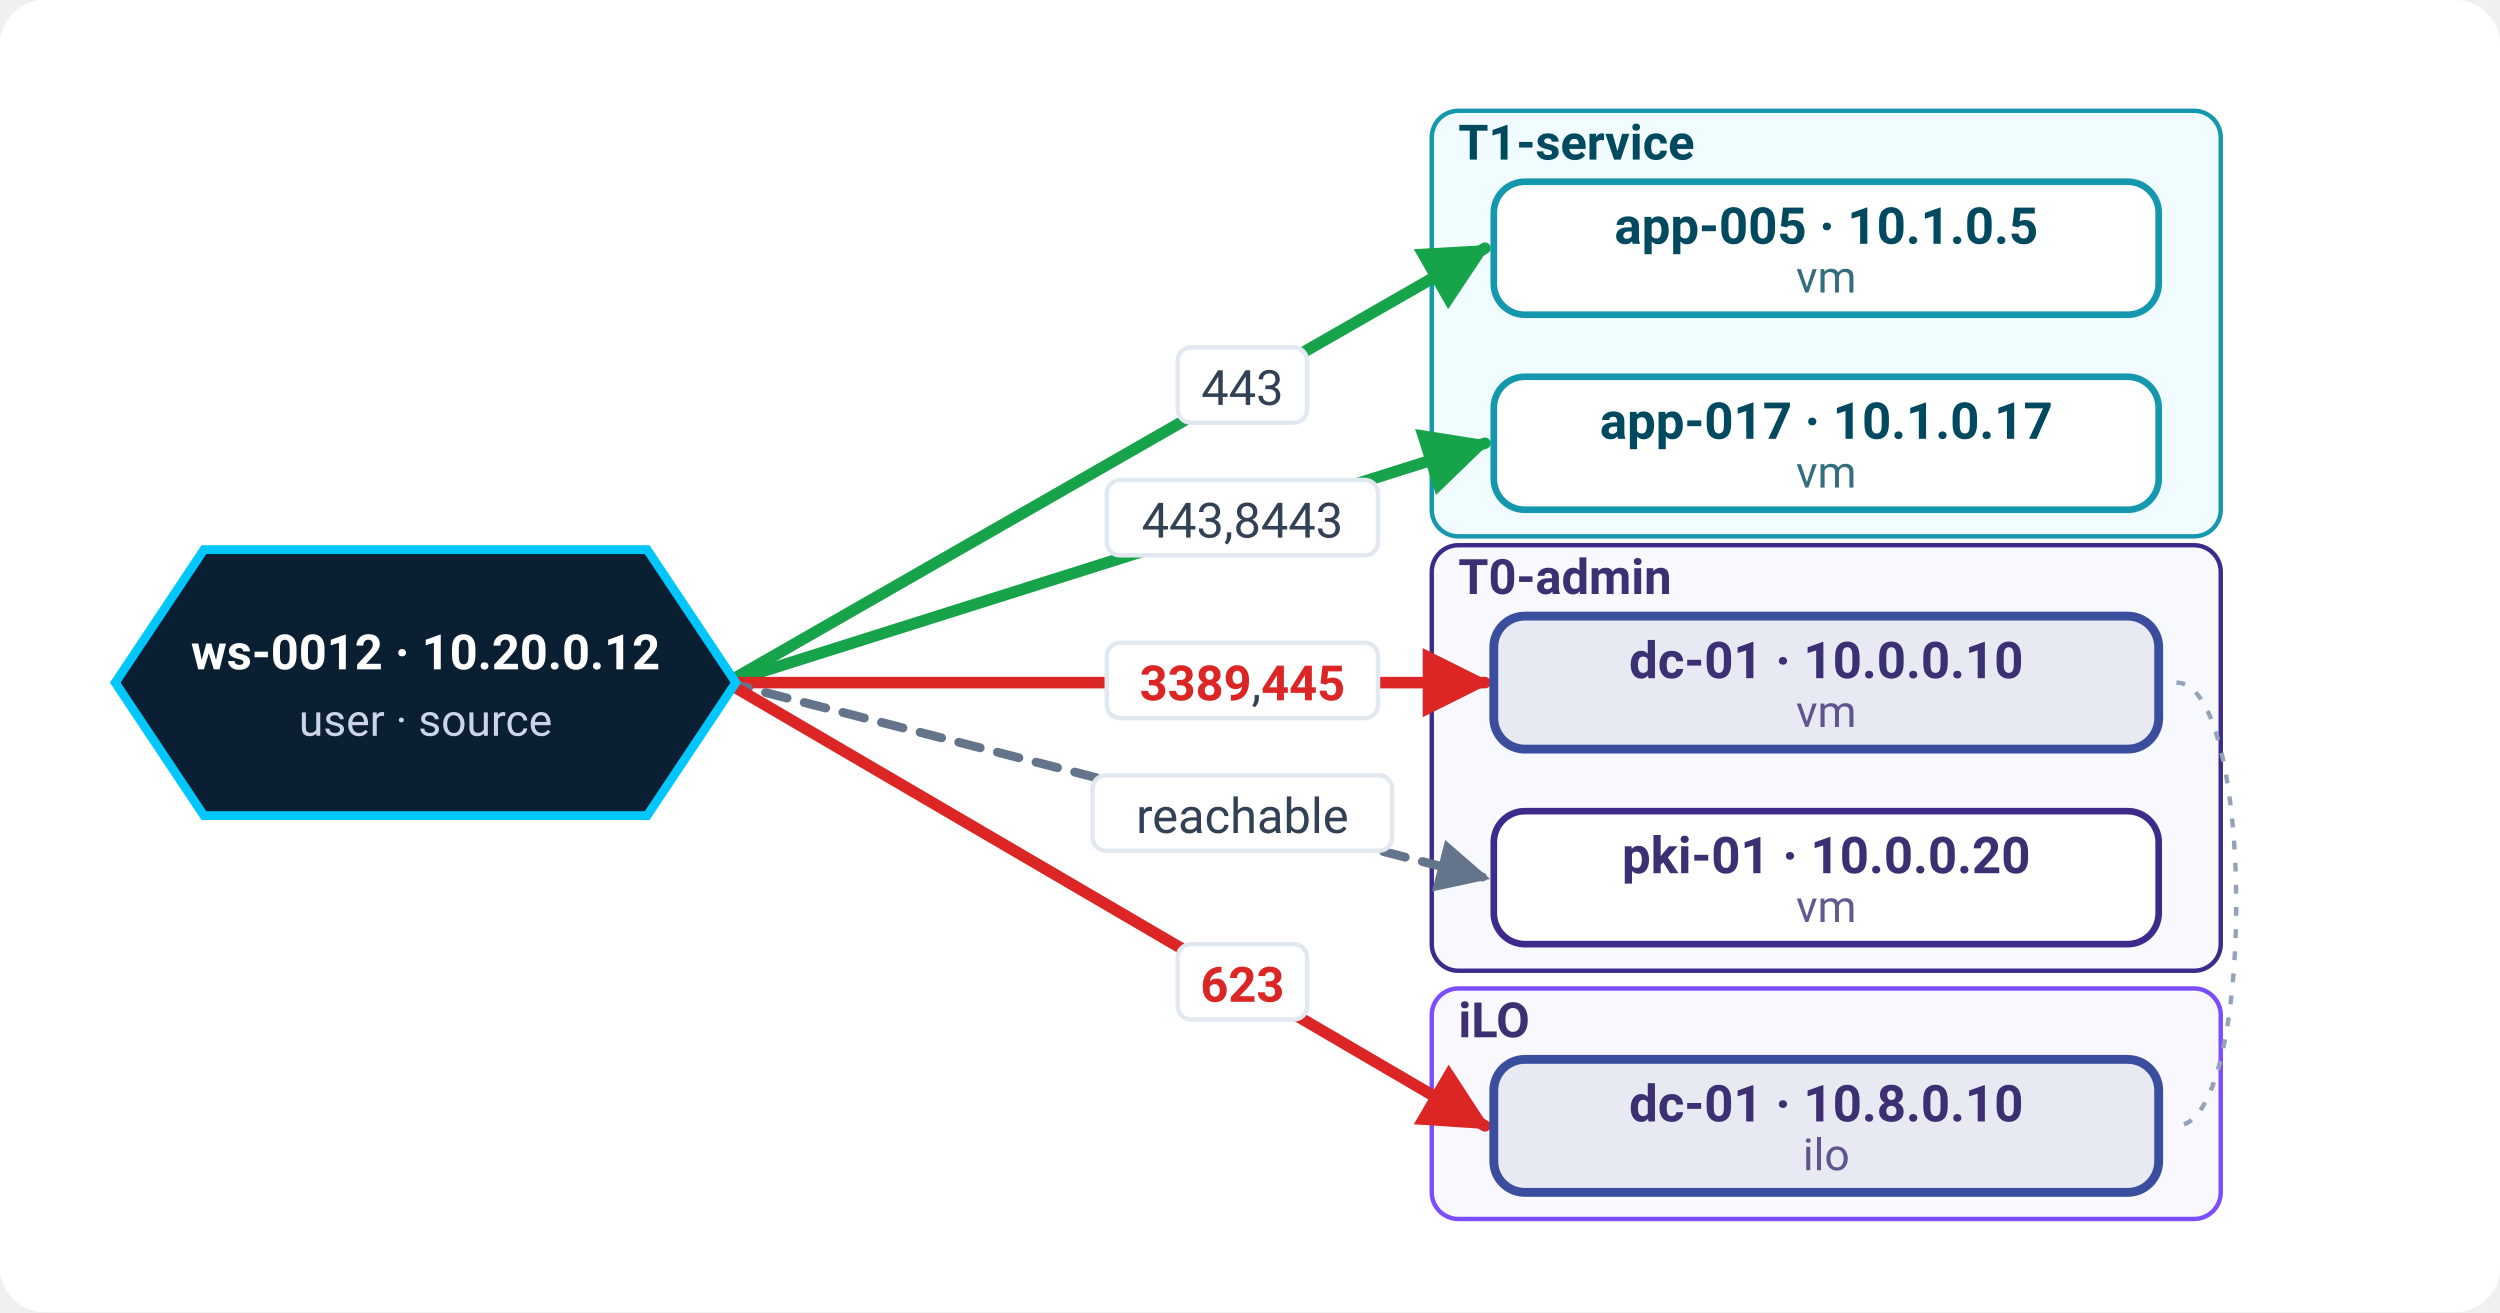
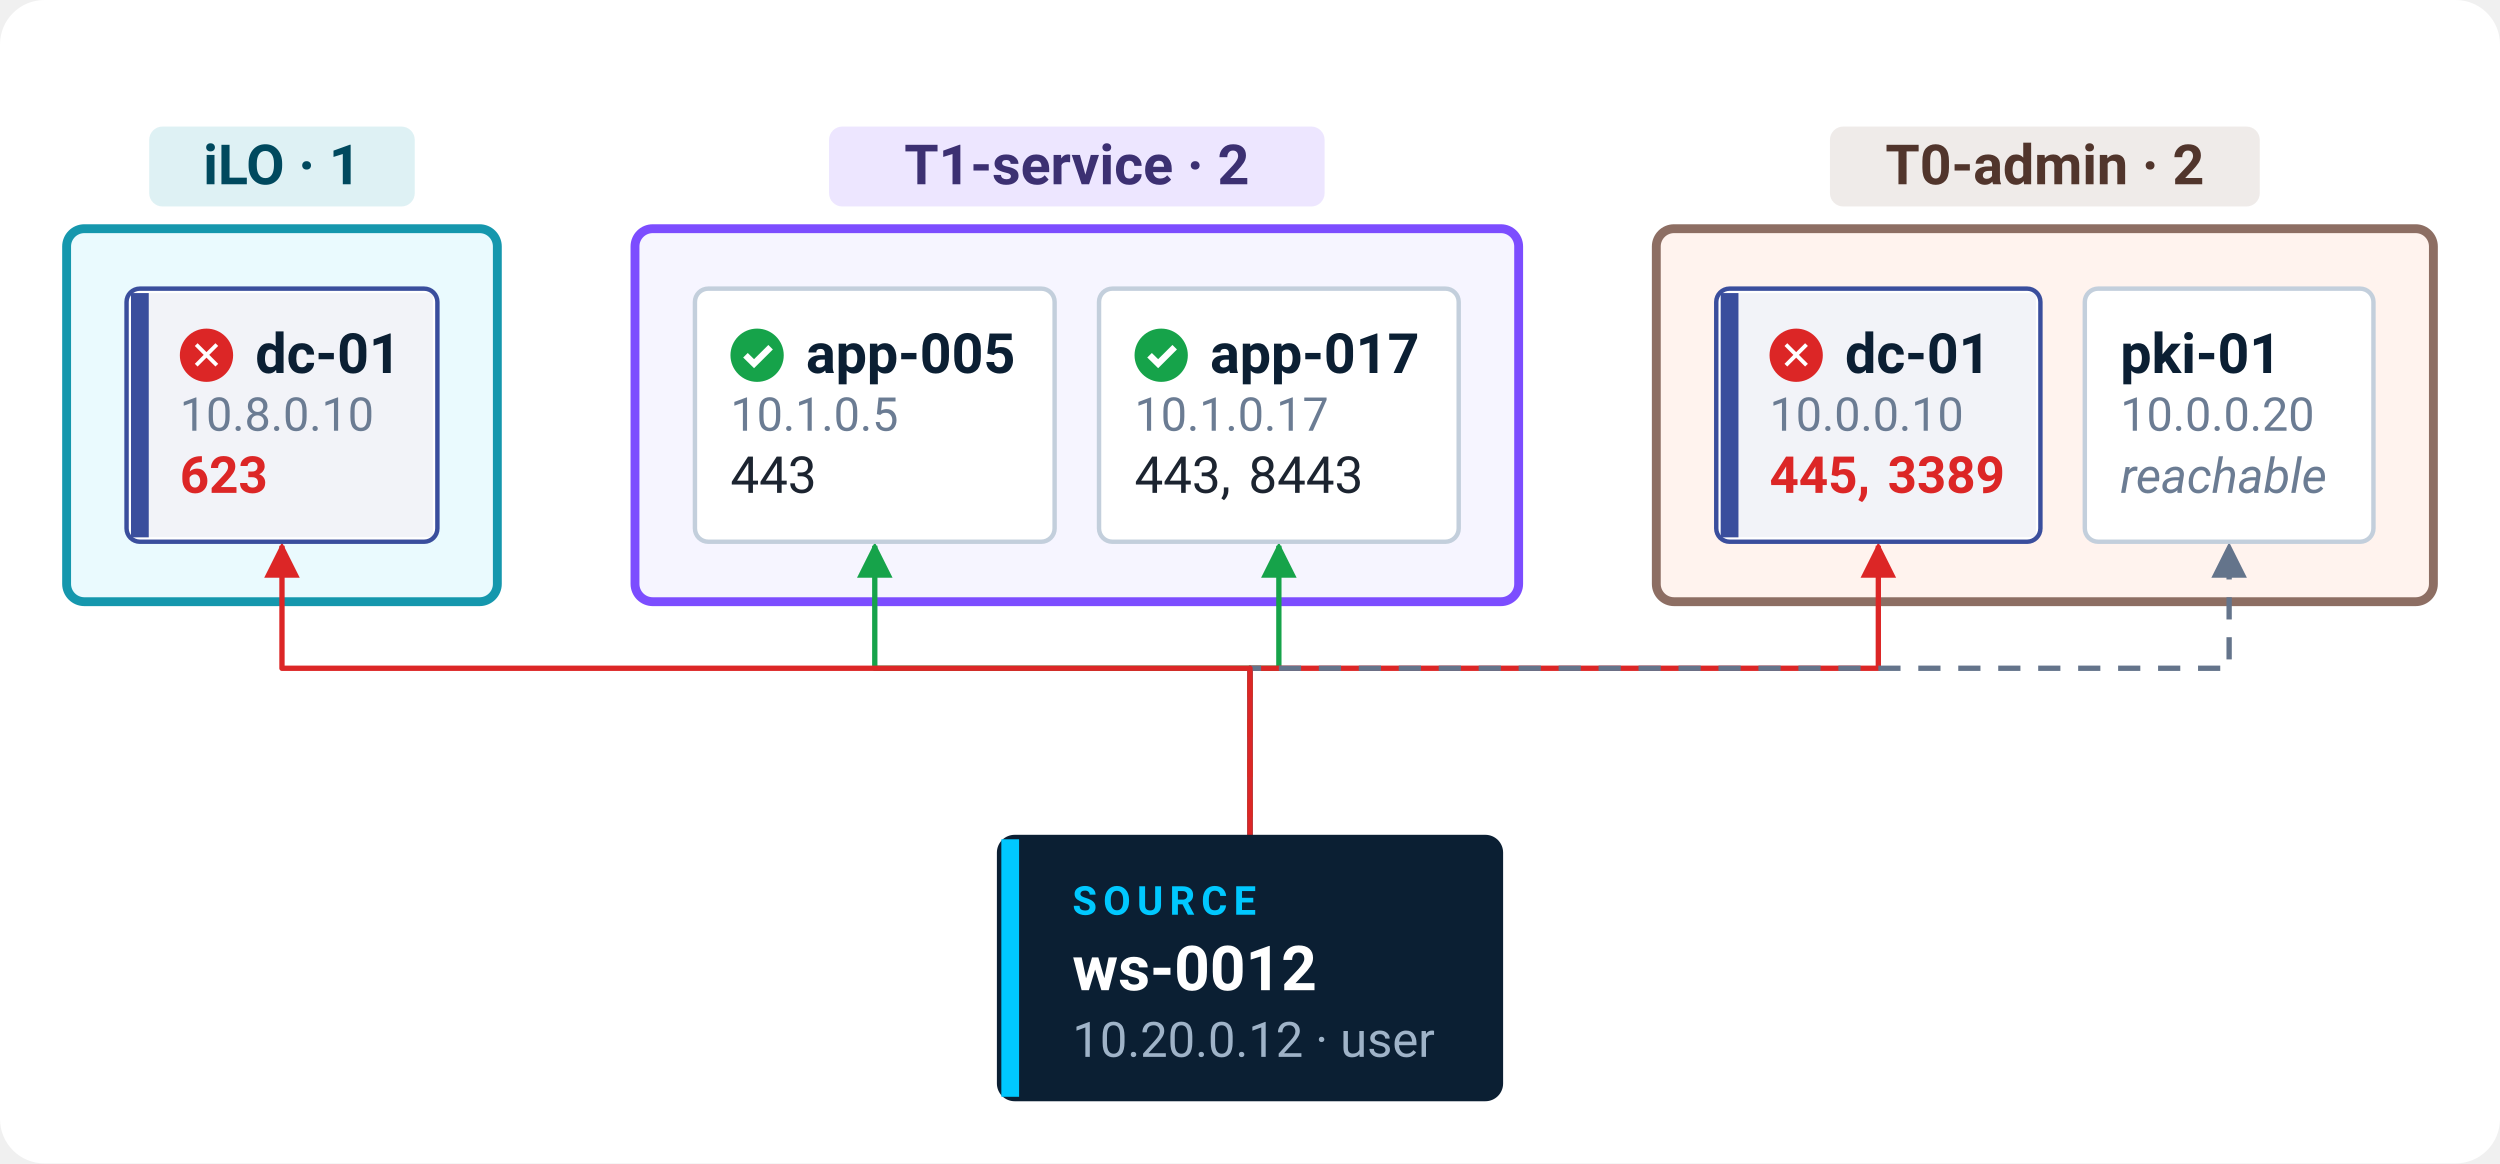
- <svg xmlns="http://www.w3.org/2000/svg" width="564" height="296" viewBox="-12 -12 564 296" role="img" aria-label="SegOWL Source view: everything one Source reaches, grouped by Zone">
-   <rect x="-12" y="-12" width="564" height="296" rx="10" fill="#fff" />
+ <svg xmlns="http://www.w3.org/2000/svg" width="563" height="262" viewBox="-12 -12 563.0 262.0" role="img" aria-label="SegOWL Source view: everything one Source reaches, grouped by Zone">
+   <rect x="-12" y="-12" width="563.0" height="262.0" rx="10" fill="#fff" />
  <defs>
-     <marker id="svdeny" viewBox="0 0 10 10" refX="9" refY="5" markerWidth="6" markerHeight="6" orient="auto">
-       <path d="M0 0L10 5L0 10z" fill="#dc2626" />
+     <marker id="argb2216374" viewBox="0 0 10 10" refX="9" refY="5" markerUnits="userSpaceOnUse" markerWidth="8" markerHeight="8" orient="auto-start-reverse">
+       <path d="M0 0L10 5L0 10z" fill="rgb(22,163,74)" />
    </marker>
-     <marker id="svundeclared" viewBox="0 0 10 10" refX="9" refY="5" markerWidth="6" markerHeight="6" orient="auto">
-       <path d="M0 0L10 5L0 10z" fill="#f59e0b" />
+     <marker id="argb2203838" viewBox="0 0 10 10" refX="9" refY="5" markerUnits="userSpaceOnUse" markerWidth="8" markerHeight="8" orient="auto-start-reverse">
+       <path d="M0 0L10 5L0 10z" fill="rgb(220,38,38)" />
    </marker>
-     <marker id="svallow" viewBox="0 0 10 10" refX="9" refY="5" markerWidth="6" markerHeight="6" orient="auto">
-       <path d="M0 0L10 5L0 10z" fill="#16a34a" />
-     </marker>
-     <marker id="svreach" viewBox="0 0 10 10" refX="9" refY="5" markerWidth="6" markerHeight="6" orient="auto">
-       <path d="M0 0L10 5L0 10z" fill="#64748b" />
+     <marker id="argb100116139" viewBox="0 0 10 10" refX="9" refY="5" markerUnits="userSpaceOnUse" markerWidth="8" markerHeight="8" orient="auto-start-reverse">
+       <path d="M0 0L10 5L0 10z" fill="rgb(100,116,139)" />
    </marker>
  </defs>
-   <rect x="311" y="13" width="178" height="96" rx="6" fill="#eafafe" fill-opacity=".75" stroke="#1597ad" />
-   <text x="317" y="24" fill="#00495e" style="font-family:-apple-system,'Segoe UI',Roboto,Helvetica,Arial,sans-serif;font-weight:700;font-size:11px">T1-service</text>
-   <rect x="311" y="111" width="178" height="96" rx="6" fill="#f5f5ff" fill-opacity=".75" stroke="#3d2a8a" />
-   <text x="317" y="122" fill="#3a3173" style="font-family:-apple-system,'Segoe UI',Roboto,Helvetica,Arial,sans-serif;font-weight:700;font-size:11px">T0-admin</text>
-   <rect x="311" y="211" width="178" height="52" rx="6" fill="#f6f5ff" fill-opacity=".75" stroke="#7c4dff" />
-   <text x="317" y="222" fill="#3c3072" style="font-family:-apple-system,'Segoe UI',Roboto,Helvetica,Arial,sans-serif;font-weight:700;font-size:11px">iLO</text>
-   <line x1="152" y1="142" x2="323" y2="44" stroke="#16a34a" stroke-width="2.6" stroke-linecap="round" marker-end="url(#svallow)" />
-   <rect x="253.68" y="66.36" width="29.2" height="17" rx="3" fill="#fff" stroke="#e2e8f0" />
-   <text x="268.28" y="79.36" text-anchor="middle" style="font-family:-apple-system,'Segoe UI',Roboto,Helvetica,Arial,sans-serif;font-weight:400;font-size:11px;fill:#334155">443</text>
-   <line x1="152" y1="142" x2="323" y2="88" stroke="#16a34a" stroke-width="2.6" stroke-linecap="round" marker-end="url(#svallow)" />
-   <rect x="237.68" y="96.28" width="61.2" height="17" rx="3" fill="#fff" stroke="#e2e8f0" />
-   <text x="268.28" y="109.28" text-anchor="middle" style="font-family:-apple-system,'Segoe UI',Roboto,Helvetica,Arial,sans-serif;font-weight:400;font-size:11px;fill:#334155">443,8443</text>
-   <line x1="152" y1="142" x2="323" y2="142" stroke="#dc2626" stroke-width="2.6" stroke-linecap="round" marker-end="url(#svdeny)" />
-   <rect x="237.68" y="133" width="61.2" height="17" rx="3" fill="#fff" stroke="#e2e8f0" />
-   <text x="268.28" y="146" text-anchor="middle" style="font-family:-apple-system,'Segoe UI',Roboto,Helvetica,Arial,sans-serif;font-weight:400;font-size:11px;fill:#334155">
-     <tspan font-weight="700" fill="#dc2626">3389</tspan>,<tspan font-weight="700" fill="#dc2626">445</tspan>
-   </text>
-   <line x1="152" y1="142" x2="323" y2="186" stroke="#64748b" stroke-width="2" stroke-dasharray="5 4" stroke-linecap="round" marker-end="url(#svreach)" />
-   <rect x="234.48" y="162.92" width="67.6" height="17" rx="3" fill="#fff" stroke="#e2e8f0" />
-   <text x="268.28" y="175.92" text-anchor="middle" style="font-family:-apple-system,'Segoe UI',Roboto,Helvetica,Arial,sans-serif;font-weight:400;font-size:11px;fill:#334155">reachable</text>
-   <line x1="152" y1="142" x2="323" y2="242" stroke="#dc2626" stroke-width="2.6" stroke-linecap="round" marker-end="url(#svdeny)" />
-   <rect x="253.68" y="201" width="29.2" height="17" rx="3" fill="#fff" stroke="#e2e8f0" />
-   <text x="268.28" y="214" text-anchor="middle" style="font-family:-apple-system,'Segoe UI',Roboto,Helvetica,Arial,sans-serif;font-weight:400;font-size:11px;fill:#334155">
-     <tspan font-weight="700" fill="#dc2626">623</tspan>
-   </text>
-   <rect x="325" y="29" width="150" height="30" rx="7" fill="#fff" stroke="#1597ad" stroke-width="1.5" />
-   <text x="400" y="43" text-anchor="middle" fill="#00495e" style="font-family:-apple-system,'Segoe UI',Roboto,Helvetica,Arial,sans-serif;font-weight:600;font-size:11.5px">app-005 · 10.1.0.5</text>
-   <text x="400" y="54" text-anchor="middle" fill="#00495e" style="font-family:-apple-system,'Segoe UI',Roboto,Helvetica,Arial,sans-serif;font-weight:400;font-size:10px;opacity:.8">vm</text>
-   <rect x="325" y="73" width="150" height="30" rx="7" fill="#fff" stroke="#1597ad" stroke-width="1.5" />
-   <text x="400" y="87" text-anchor="middle" fill="#00495e" style="font-family:-apple-system,'Segoe UI',Roboto,Helvetica,Arial,sans-serif;font-weight:600;font-size:11.5px">app-017 · 10.1.0.17</text>
-   <text x="400" y="98" text-anchor="middle" fill="#00495e" style="font-family:-apple-system,'Segoe UI',Roboto,Helvetica,Arial,sans-serif;font-weight:400;font-size:10px;opacity:.8">vm</text>
-   <rect x="325" y="127" width="150" height="30" rx="7" fill="#e7eaf3" stroke="#3a4e9d" stroke-width="2" />
-   <text x="400" y="141" text-anchor="middle" fill="#3a3173" style="font-family:-apple-system,'Segoe UI',Roboto,Helvetica,Arial,sans-serif;font-weight:600;font-size:11.5px">dc-01 · 10.0.0.10</text>
-   <text x="400" y="152" text-anchor="middle" fill="#3a3173" style="font-family:-apple-system,'Segoe UI',Roboto,Helvetica,Arial,sans-serif;font-weight:400;font-size:10px;opacity:.8">vm</text>
-   <rect x="325" y="171" width="150" height="30" rx="7" fill="#fff" stroke="#3d2a8a" stroke-width="1.5" />
-   <text x="400" y="185" text-anchor="middle" fill="#3a3173" style="font-family:-apple-system,'Segoe UI',Roboto,Helvetica,Arial,sans-serif;font-weight:600;font-size:11.5px">pki-01 · 10.0.0.20</text>
-   <text x="400" y="196" text-anchor="middle" fill="#3a3173" style="font-family:-apple-system,'Segoe UI',Roboto,Helvetica,Arial,sans-serif;font-weight:400;font-size:10px;opacity:.8">vm</text>
-   <rect x="325" y="227" width="150" height="30" rx="7" fill="#e7eaf3" stroke="#3a4e9d" stroke-width="2" />
-   <text x="400" y="241" text-anchor="middle" fill="#3c3072" style="font-family:-apple-system,'Segoe UI',Roboto,Helvetica,Arial,sans-serif;font-weight:600;font-size:11.5px">dc-01 · 10.8.0.10</text>
-   <text x="400" y="252" text-anchor="middle" fill="#3c3072" style="font-family:-apple-system,'Segoe UI',Roboto,Helvetica,Arial,sans-serif;font-weight:400;font-size:10px;opacity:.8">ilo</text>
-   <path d="M479 142C497 142 497 242 479 242" fill="none" stroke="#94a3b8" stroke-dasharray="2 3" />
-   <polygon points="14,142 34,112 134,112 154,142 134,172 34,172" fill="#0B1F33" stroke="#00C8FF" stroke-width="2" />
-   <text x="84" y="139" text-anchor="middle" style="fill:#fff;font-family:-apple-system,'Segoe UI',Roboto,Helvetica,Arial,sans-serif;font-weight:600;font-size:11px">ws-0012 · 10.20.0.12</text>
-   <text x="84" y="154" text-anchor="middle" style="fill:#cbd5e6;font-family:-apple-system,'Segoe UI',Roboto,Helvetica,Arial,sans-serif;font-weight:400;font-size:10px">user · source</text>
+   <g transform="translate(269.5 206.0)">
+     <rect x="-266.5" y="-166.5" width="97.0" height="84.0" rx="4" fill="#eafafe" stroke="#1597ad" stroke-width="2" />
+     <rect x="-247.9" y="-189.5" width="59.8" height="18" rx="3" fill="#1597ad" fill-opacity=".14" />
+     <text x="-218.0" y="-176.5" text-anchor="middle" font-family="-apple-system,'Segoe UI',Roboto,Helvetica,Arial,sans-serif" font-size="12.5" font-weight="700" fill="#00495e">iLO · 1</text>
+     <rect x="91.5" y="-166.5" width="175.0" height="84.0" rx="4" fill="#fff3ee" stroke="#8d6e63" stroke-width="2" />
+     <rect x="130.6" y="-189.5" width="96.8" height="18" rx="3" fill="#8d6e63" fill-opacity=".14" />
+     <text x="179.0" y="-176.5" text-anchor="middle" font-family="-apple-system,'Segoe UI',Roboto,Helvetica,Arial,sans-serif" font-size="12.5" font-weight="700" fill="#51352c">T0-admin · 2</text>
+     <rect x="-138.5" y="-166.5" width="199.0" height="84.0" rx="4" fill="#f6f5ff" stroke="#7c4dff" stroke-width="2" />
+     <rect x="-94.8" y="-189.5" width="111.6" height="18" rx="3" fill="#7c4dff" fill-opacity=".14" />
+     <text x="-39.0" y="-176.5" text-anchor="middle" font-family="-apple-system,'Segoe UI',Roboto,Helvetica,Arial,sans-serif" font-size="12.5" font-weight="700" fill="#3c3072">T1-service · 2</text>
+     <path d="M0.0 -29.0L0.0 -67.5L-84.5 -67.5L-84.5 -95.1" fill="none" stroke="rgb(22,163,74)" stroke-width="1.2" marker-end="url(#argb2216374)" stroke-linejoin="round" />
+     <path d="M0.0 -29.0L0.0 -67.5L6.5 -67.5L6.5 -95.1" fill="none" stroke="rgb(22,163,74)" stroke-width="1.2" marker-end="url(#argb2216374)" stroke-linejoin="round" />
+     <path d="M0.0 -29.0L0.0 -67.5L141.5 -67.5L141.5 -95.1" fill="none" stroke="rgb(220,38,38)" stroke-width="1.2" marker-end="url(#argb2203838)" stroke-linejoin="round" />
+     <path d="M0.0 -29.0L0.0 -67.5L220.5 -67.5L220.5 -95.1" fill="none" stroke="rgb(100,116,139)" stroke-width="1.2" stroke-dasharray="5 4" marker-end="url(#argb100116139)" stroke-linejoin="round" />
+     <path d="M0.0 -29.0L0.0 -67.5L-218.0 -67.5L-218.0 -95.1" fill="none" stroke="rgb(220,38,38)" stroke-width="1.2" marker-end="url(#argb2203838)" stroke-linejoin="round" />
+     <rect x="-57.0" y="-30.0" width="114.0" height="60.0" rx="4" fill="#0B1F33" stroke="#0B1F33" stroke-width="0.01" />
+     <svg x="-56.0" y="-29.0" width="112.0" height="58.0" viewBox="0 0 112.0 58.0" font-family="-apple-system,'Segoe UI',Roboto,Helvetica,Arial,sans-serif">
+       <rect width="4" height="58" fill="#00C8FF" />
+       <text x="16" y="17" font-size="9" font-weight="700" letter-spacing="1.4" fill="#00C8FF">SOURCE</text>
+       <text x="16" y="34" font-size="14" font-weight="700" fill="#fff">ws-0012</text>
+       <text x="16" y="49" font-size="11" fill="#9fb3c8">10.20.0.12 · user</text>
+     </svg>
+     <rect x="-125.0" y="-153.0" width="81.0" height="57.0" rx="3" fill="#fff" stroke="#c3cfdc" stroke-width="1" />
+     <svg x="-124.0" y="-152.0" width="79.0" height="55.0" viewBox="0 0 79.0 55.0" font-family="-apple-system,'Segoe UI',Roboto,Helvetica,Arial,sans-serif">
+       <circle cx="13" cy="14" r="6" fill="#16a34a" />
+       <text x="13" y="17.2" font-size="9" font-weight="800" fill="#fff" text-anchor="middle">✓</text>
+       <text x="24" y="18" font-size="12.5" font-weight="600" fill="#0B1F33">app-005</text>
+       <text x="7" y="31" font-size="10.5" fill="#6B7C93">10.1.0.5</text>
+       <text x="7" y="45" font-size="11.5" font-weight="400" fill="#1c2430">443</text>
+     </svg>
+     <rect x="-34.0" y="-153.0" width="81.0" height="57.0" rx="3" fill="#fff" stroke="#c3cfdc" stroke-width="1" />
+     <svg x="-33.0" y="-152.0" width="79.0" height="55.0" viewBox="0 0 79.0 55.0" font-family="-apple-system,'Segoe UI',Roboto,Helvetica,Arial,sans-serif">
+       <circle cx="13" cy="14" r="6" fill="#16a34a" />
+       <text x="13" y="17.2" font-size="9" font-weight="800" fill="#fff" text-anchor="middle">✓</text>
+       <text x="24" y="18" font-size="12.5" font-weight="600" fill="#0B1F33">app-017</text>
+       <text x="7" y="31" font-size="10.5" fill="#6B7C93">10.1.0.17</text>
+       <text x="7" y="45" font-size="11.5" font-weight="400" fill="#1c2430">443,</text>
+       <text x="32.652" y="45" font-size="11.5" font-weight="400" fill="#1c2430">8443</text>
+     </svg>
+     <rect x="105.0" y="-153.0" width="73.0" height="57.0" rx="3" fill="#fff" stroke="#3a4e9d" stroke-width="1" />
+     <svg x="106.0" y="-152.0" width="71.0" height="55.0" viewBox="0 0 71.0 55.0" font-family="-apple-system,'Segoe UI',Roboto,Helvetica,Arial,sans-serif">
+       <rect width="71" height="55" fill="#3a4e9d" opacity=".07" />
+       <rect width="4" height="55" fill="#3a4e9d" />
+       <circle cx="17" cy="14" r="6" fill="#dc2626" />
+       <text x="17" y="17.2" font-size="9" font-weight="800" fill="#fff" text-anchor="middle">✕</text>
+       <text x="28" y="18" font-size="12.5" font-weight="600" fill="#0B1F33">dc-01</text>
+       <text x="11" y="31" font-size="10.5" fill="#6B7C93">10.0.0.10</text>
+       <text x="11" y="45" font-size="11.5" font-weight="700" fill="#dc2626">445,</text>
+       <text x="37.607" y="45" font-size="11.5" font-weight="700" fill="#dc2626">3389</text>
+     </svg>
+     <rect x="188.0" y="-153.0" width="65.0" height="57.0" rx="3" fill="#fff" stroke="#c3cfdc" stroke-width="1" />
+     <svg x="189.0" y="-152.0" width="63.0" height="55.0" viewBox="0 0 63.0 55.0" font-family="-apple-system,'Segoe UI',Roboto,Helvetica,Arial,sans-serif">
+       <text x="7" y="18" font-size="12.5" font-weight="600" fill="#0B1F33">pki-01</text>
+       <text x="7" y="31" font-size="10.5" fill="#6B7C93">10.0.0.20</text>
+       <text x="7" y="45" font-size="11" font-style="italic" fill="#6B7C93">reachable</text>
+     </svg>
+     <rect x="-253.0" y="-153.0" width="70.0" height="57.0" rx="3" fill="#fff" stroke="#3a4e9d" stroke-width="1" />
+     <svg x="-252.0" y="-152.0" width="68.0" height="55.0" viewBox="0 0 68.0 55.0" font-family="-apple-system,'Segoe UI',Roboto,Helvetica,Arial,sans-serif">
+       <rect width="68" height="55" fill="#3a4e9d" opacity=".07" />
+       <rect width="4" height="55" fill="#3a4e9d" />
+       <circle cx="17" cy="14" r="6" fill="#dc2626" />
+       <text x="17" y="17.2" font-size="9" font-weight="800" fill="#fff" text-anchor="middle">✕</text>
+       <text x="28" y="18" font-size="12.5" font-weight="600" fill="#0B1F33">dc-01</text>
+       <text x="11" y="31" font-size="10.5" fill="#6B7C93">10.8.0.10</text>
+       <text x="11" y="45" font-size="11.5" font-weight="700" fill="#dc2626">623</text>
+     </svg>
+   </g>
</svg>
